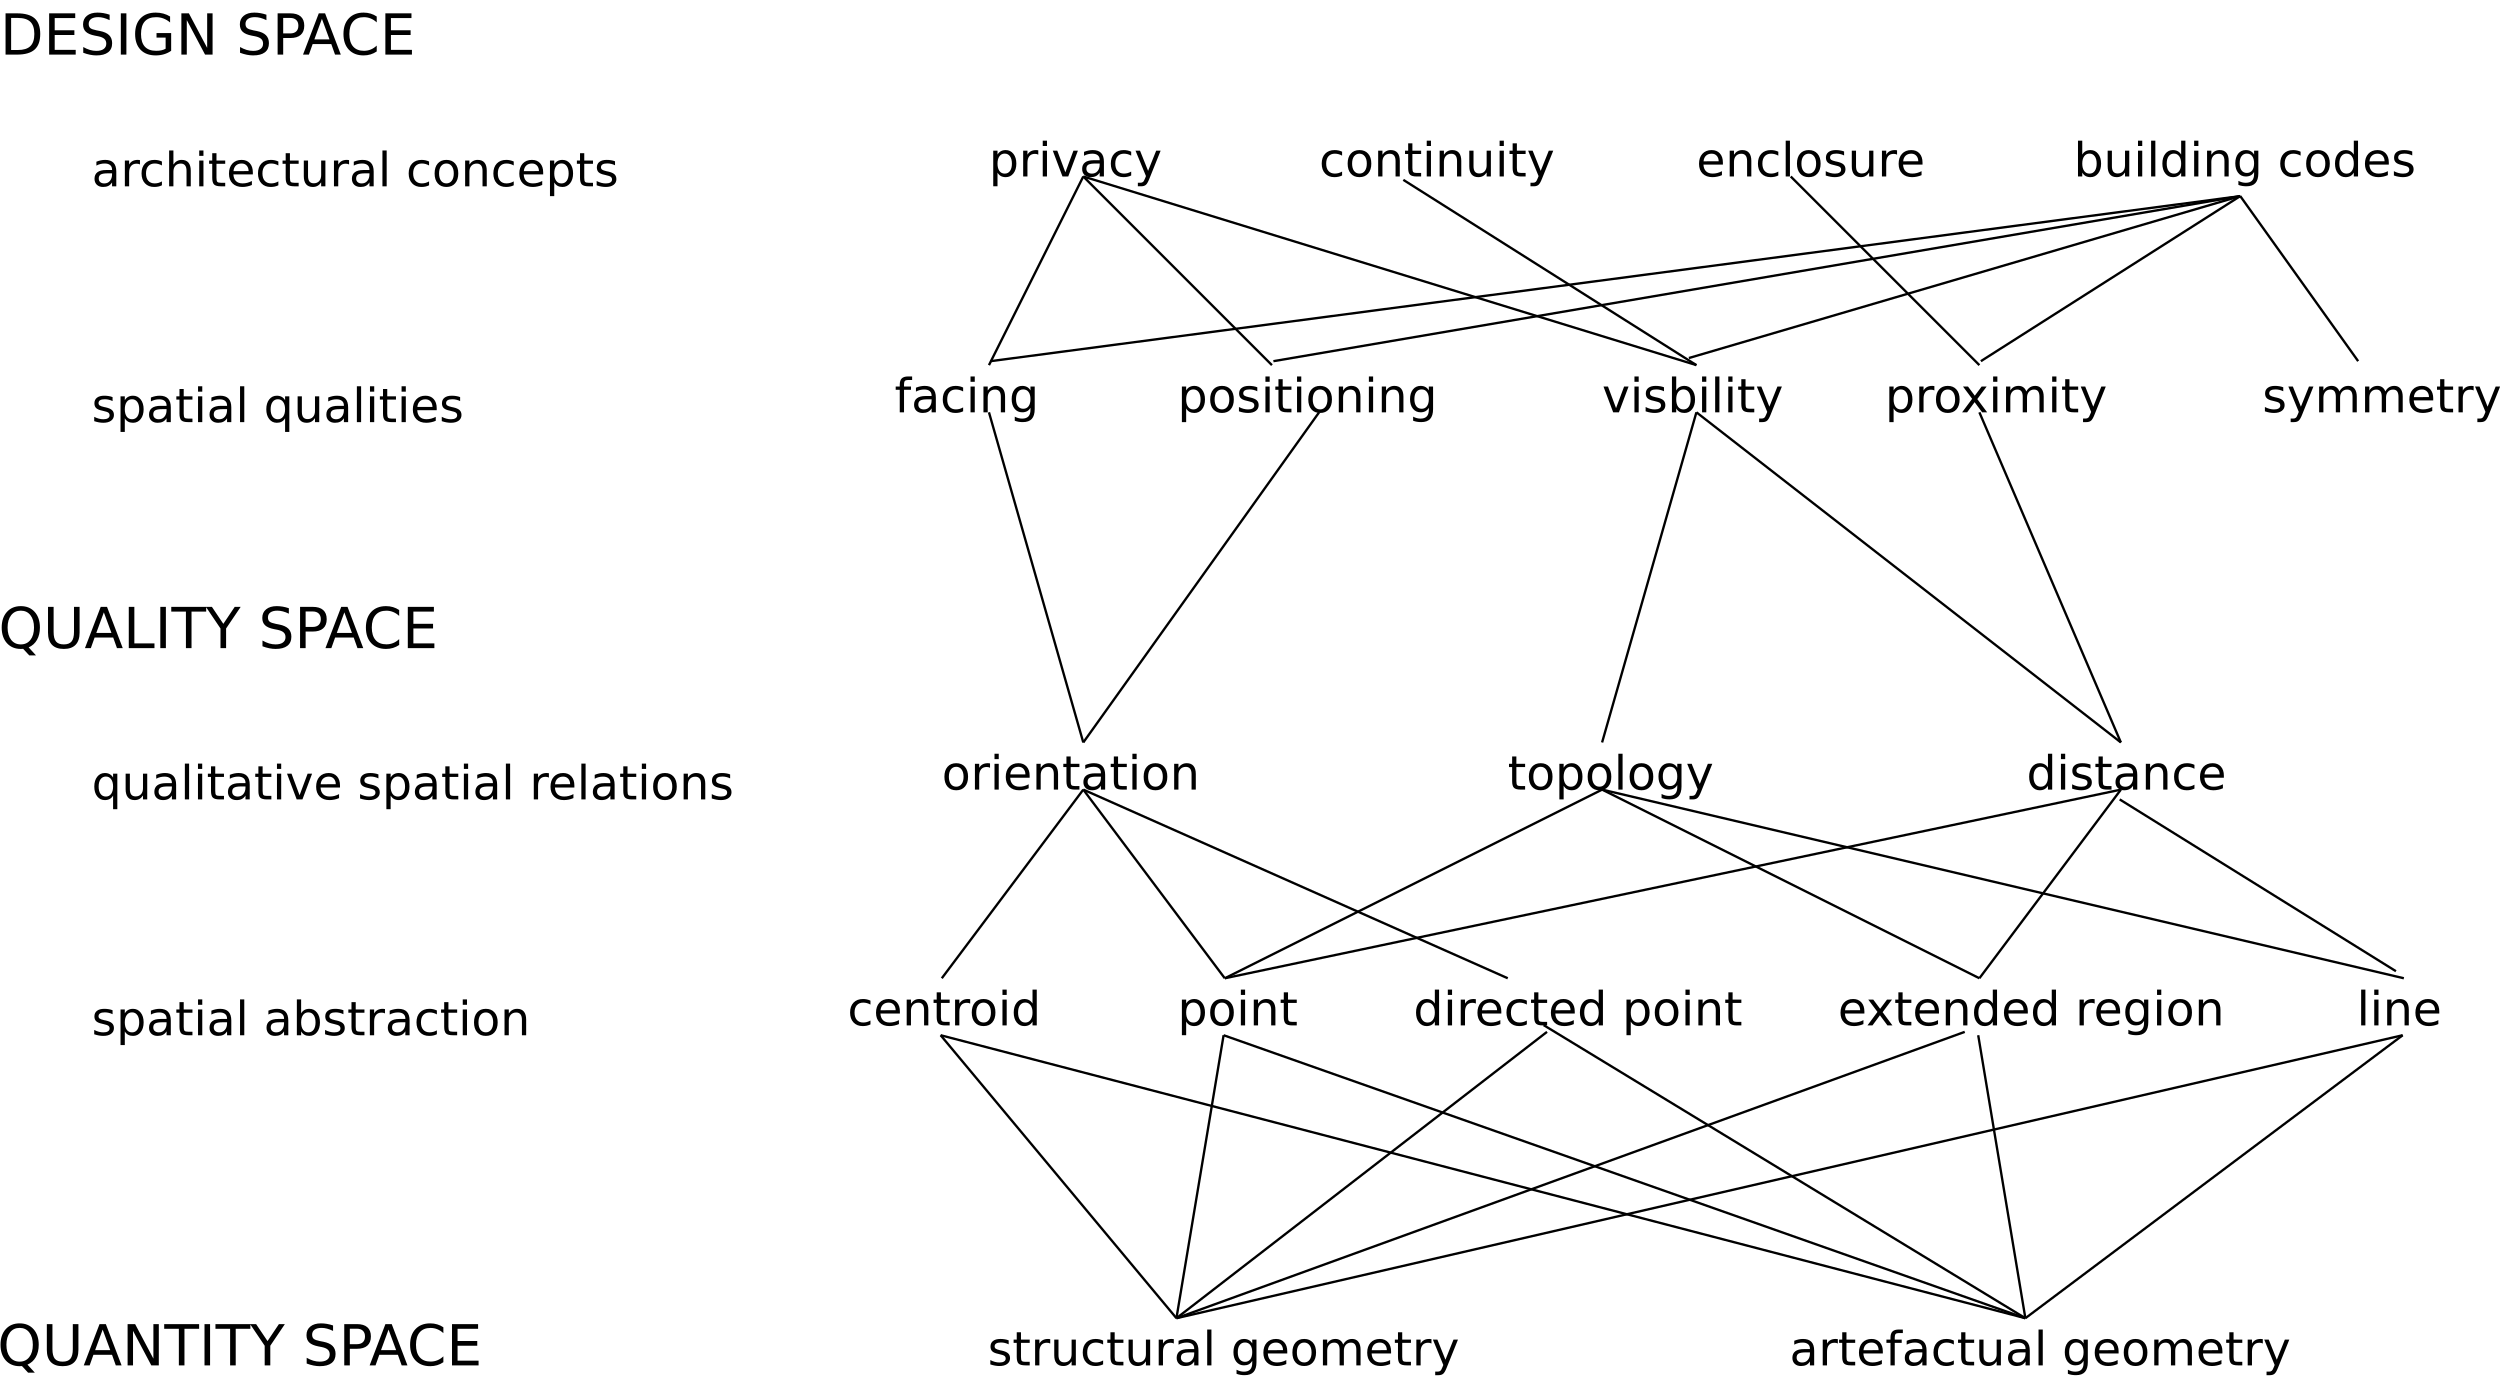
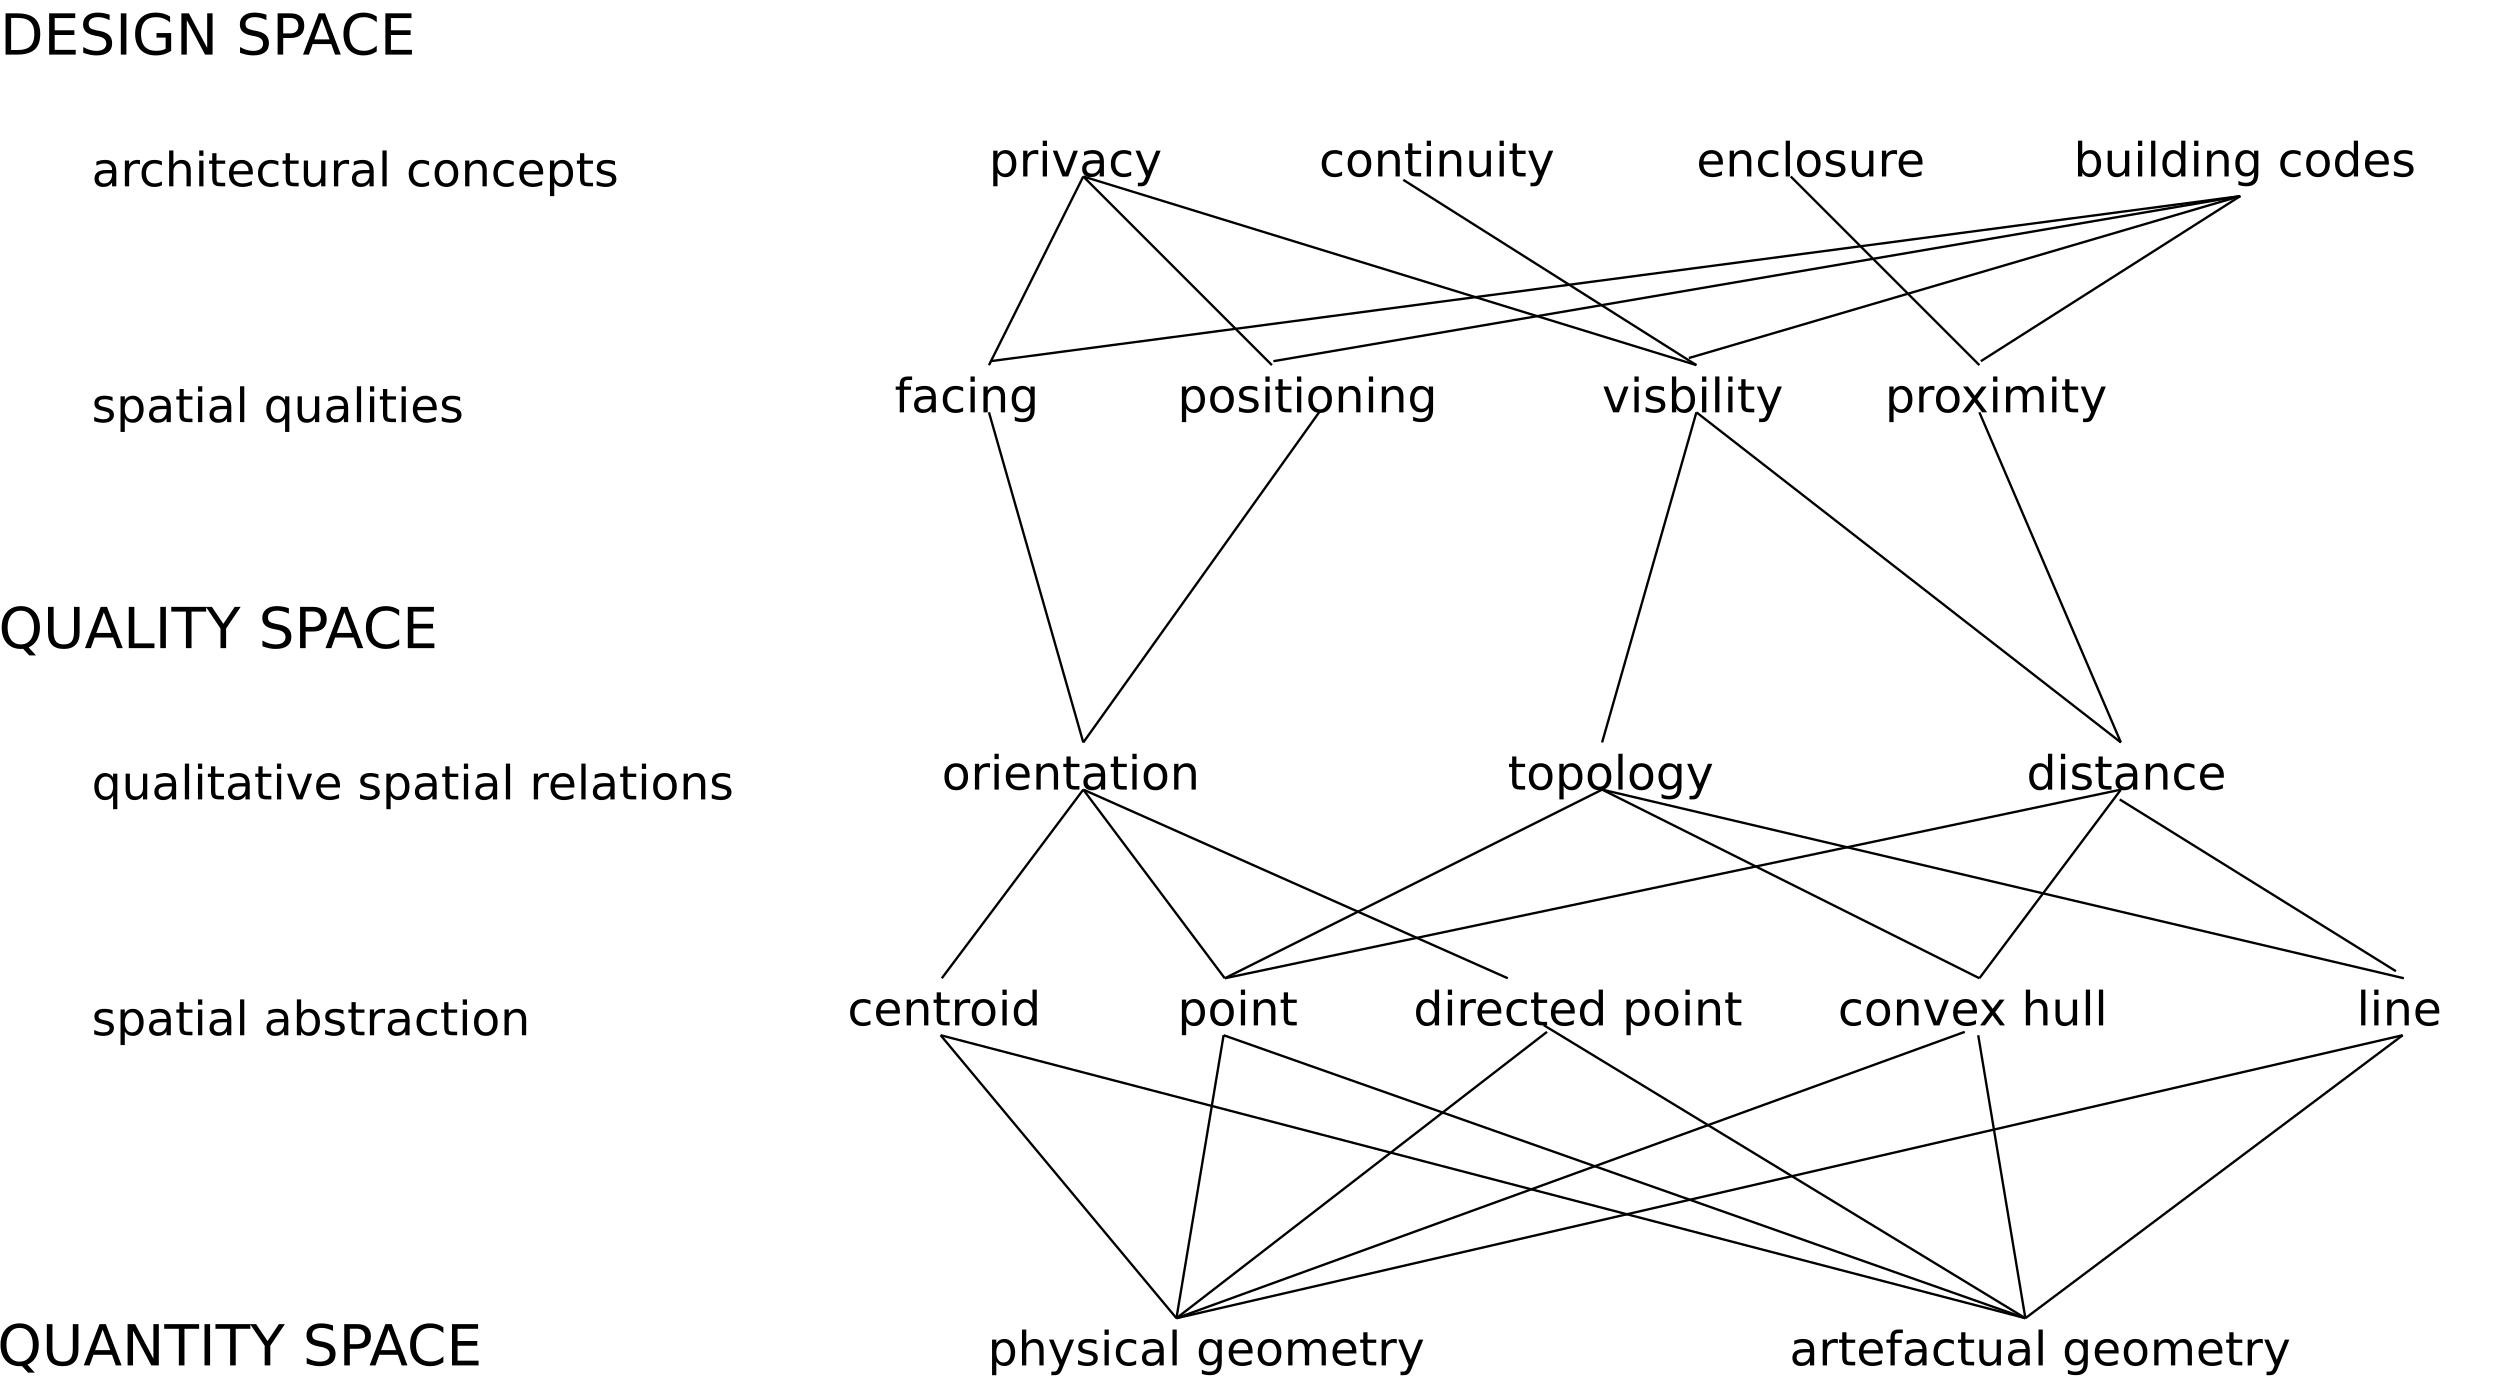
<svg xmlns="http://www.w3.org/2000/svg" version="1.1" width="1060.148" height="583.157" id="svg2">
-   <defs id="defs4" />
+   <defs id="defs4">
+     </defs>
  <g transform="translate(-20.62305,-377.5183)" id="layer1">
    <text x="439.5" y="956.515" id="text2844" xml:space="preserve" style="font-size:20px;font-style:normal;font-weight:normal;fill:#000000;fill-opacity:1;stroke:none;font-family:Bitstream Vera Sans">
-       <tspan x="439.5" y="956.515" id="tspan2848">structural geometry</tspan>
+       <tspan x="439.5" y="956.515" id="tspan2848">physical geometry</tspan>
    </text>
    <text x="520" y="812.362" id="text2940" xml:space="preserve" style="font-size:20px;font-style:normal;font-weight:normal;fill:#000000;fill-opacity:1;stroke:none;font-family:Bitstream Vera Sans">
      <tspan x="520" y="812.362" id="tspan2942">point</tspan>
    </text>
    <text x="620" y="812.362" id="text2944" xml:space="preserve" style="font-size:20px;font-style:normal;font-weight:normal;fill:#000000;fill-opacity:1;stroke:none;font-family:Bitstream Vera Sans">
      <tspan x="620" y="812.362" id="tspan2946">directed point</tspan>
    </text>
    <text x="1020" y="812.362" id="text2948" xml:space="preserve" style="font-size:20px;font-style:normal;font-weight:normal;fill:#000000;fill-opacity:1;stroke:none;font-family:Bitstream Vera Sans">
      <tspan x="1020" y="812.362" id="tspan2950">line</tspan>
    </text>
    <text x="800" y="812.362" id="text2952" xml:space="preserve" style="font-size:20px;font-style:normal;font-weight:normal;fill:#000000;fill-opacity:1;stroke:none;font-family:Bitstream Vera Sans">
-       <tspan x="800" y="812.362" id="tspan2954">extended region</tspan>
+       <tspan x="800" y="812.362" id="tspan2954">convex hull</tspan>
    </text>
    <text x="380" y="812.362" id="text2956" xml:space="preserve" style="font-size:20px;font-style:normal;font-weight:normal;fill:#000000;fill-opacity:1;stroke:none;font-family:Bitstream Vera Sans">
      <tspan x="380" y="812.362" id="tspan2958">centroid</tspan>
    </text>
    <text x="19.5" y="956.515" id="text2960" xml:space="preserve" style="font-size:20px;font-style:normal;font-weight:normal;fill:#000000;fill-opacity:1;stroke:none;font-family:Bitstream Vera Sans">
      <tspan x="19.5" y="956.515" id="tspan2962" style="font-size:24px">QUANTITY SPACE</tspan>
    </text>
    <text x="20" y="652.362" id="text2964" xml:space="preserve" style="font-size:20px;font-style:normal;font-weight:normal;fill:#000000;fill-opacity:1;stroke:none;font-family:Bitstream Vera Sans">
      <tspan x="20" y="652.362" id="tspan2966" style="font-size:24px">QUALITY SPACE</tspan>
    </text>
    <text x="20.623" y="400.675" id="text2968" xml:space="preserve" style="font-size:20px;font-style:normal;font-weight:normal;fill:#000000;fill-opacity:1;stroke:none;font-family:Bitstream Vera Sans">
      <tspan x="20.623" y="400.675" id="tspan2970" style="font-size:24px">DESIGN SPACE</tspan>
    </text>
    <text x="420" y="712.362" id="text2972" xml:space="preserve" style="font-size:20px;font-style:normal;font-weight:normal;fill:#000000;fill-opacity:1;stroke:none;font-family:Bitstream Vera Sans">
      <tspan x="420" y="712.362" id="tspan2974">orientation</tspan>
    </text>
    <text x="660" y="712.362" id="text2976" xml:space="preserve" style="font-size:20px;font-style:normal;font-weight:normal;fill:#000000;fill-opacity:1;stroke:none;font-family:Bitstream Vera Sans">
      <tspan x="660" y="712.362" id="tspan2978">topology</tspan>
    </text>
    <text x="880" y="712.362" id="text2980" xml:space="preserve" style="font-size:20px;font-style:normal;font-weight:normal;fill:#000000;fill-opacity:1;stroke:none;font-family:Bitstream Vera Sans">
      <tspan x="880" y="712.362" id="tspan2982">distance</tspan>
    </text>
    <text x="400" y="552.362" id="text2984" xml:space="preserve" style="font-size:20px;font-style:normal;font-weight:normal;fill:#000000;fill-opacity:1;stroke:none;font-family:Bitstream Vera Sans">
      <tspan x="400" y="552.362" id="tspan2986">facing</tspan>
    </text>
    <text x="520" y="552.362" id="text2988" xml:space="preserve" style="font-size:20px;font-style:normal;font-weight:normal;fill:#000000;fill-opacity:1;stroke:none;font-family:Bitstream Vera Sans">
      <tspan x="520" y="552.362" id="tspan2990">positioning</tspan>
    </text>
    <text x="820" y="552.362" id="text2992" xml:space="preserve" style="font-size:20px;font-style:normal;font-weight:normal;fill:#000000;fill-opacity:1;stroke:none;font-family:Bitstream Vera Sans">
      <tspan x="820" y="552.362" id="tspan2994">proximity</tspan>
    </text>
    <text x="700" y="552.362" id="text2996" xml:space="preserve" style="font-size:20px;font-style:normal;font-weight:normal;fill:#000000;fill-opacity:1;stroke:none;font-family:Bitstream Vera Sans">
      <tspan x="700" y="552.362" id="tspan2998">visbility</tspan>
-     </text>
-     <text x="980" y="552.362" id="text3000" xml:space="preserve" style="font-size:20px;font-style:normal;font-weight:normal;fill:#000000;fill-opacity:1;stroke:none;font-family:Bitstream Vera Sans">
-       <tspan x="980" y="552.362" id="tspan3002">symmetry</tspan>
    </text>
    <text x="440" y="452.362" id="text3004" xml:space="preserve" style="font-size:20px;font-style:normal;font-weight:normal;fill:#000000;fill-opacity:1;stroke:none;font-family:Bitstream Vera Sans">
      <tspan x="440" y="452.362" id="tspan3006">privacy</tspan>
    </text>
    <text x="580" y="452.362" id="text3008" xml:space="preserve" style="font-size:20px;font-style:normal;font-weight:normal;fill:#000000;fill-opacity:1;stroke:none;font-family:Bitstream Vera Sans">
      <tspan x="580" y="452.362" id="tspan3010">continuity</tspan>
    </text>
    <text x="740" y="452.362" id="text3012" xml:space="preserve" style="font-size:20px;font-style:normal;font-weight:normal;fill:#000000;fill-opacity:1;stroke:none;font-family:Bitstream Vera Sans">
      <tspan x="740" y="452.362" id="tspan3014">enclosure</tspan>
    </text>
    <text x="900" y="452.362" id="text3016" xml:space="preserve" style="font-size:20px;font-style:normal;font-weight:normal;fill:#000000;fill-opacity:1;stroke:none;font-family:Bitstream Vera Sans">
      <tspan x="900" y="452.362" id="tspan3018">building codes</tspan>
    </text>
    <text x="779.5" y="956.515" id="text3804" xml:space="preserve" style="font-size:20px;font-style:normal;font-weight:normal;fill:#000000;fill-opacity:1;stroke:none;font-family:Bitstream Vera Sans">
      <tspan x="779.5" y="956.515" id="tspan3806">artefactual geometry</tspan>
    </text>
    <text x="59.5" y="556.522" id="text3949" xml:space="preserve" style="font-size:20px;font-style:normal;font-weight:normal;fill:#000000;fill-opacity:1;stroke:none;font-family:Bitstream Vera Sans">
      <tspan x="59.5" y="556.522" id="tspan3951">spatial qualities</tspan>
    </text>
    <text x="59.5" y="716.522" id="text3957" xml:space="preserve" style="font-size:20px;font-style:normal;font-weight:normal;fill:#000000;fill-opacity:1;stroke:none;font-family:Bitstream Vera Sans">
      <tspan x="59.5" y="716.522" id="tspan3959">qualitative spatial relations</tspan>
    </text>
    <text x="59.5" y="816.522" id="text3961" xml:space="preserve" style="font-size:20px;font-style:normal;font-weight:normal;fill:#000000;fill-opacity:1;stroke:none;font-family:Bitstream Vera Sans">
      <tspan x="59.5" y="816.522" id="tspan3963">spatial abstraction</tspan>
    </text>
    <text x="125.714" y="784.263" transform="translate(0,-570.4725)" id="text4015" xml:space="preserve" style="font-size:20px;font-style:normal;font-weight:normal;fill:#000000;fill-opacity:1;stroke:none;font-family:Bitstream Vera Sans">
      <tspan x="125.714" y="784.263" id="tspan4017" />
    </text>
    <path d="m 420,1362.835 60,-80" transform="translate(0,-570.4725)" id="path4025" style="fill:none;stroke:#000000;stroke-width:1px;stroke-linecap:butt;stroke-linejoin:miter;stroke-opacity:1" />
    <path d="m 540,1362.835 -60,-80" transform="translate(0,-570.4725)" id="path4027" style="fill:none;stroke:#000000;stroke-width:1px;stroke-linecap:butt;stroke-linejoin:miter;stroke-opacity:1" />
    <path d="m 660,1362.835 -180,-80" transform="translate(0,-570.4725)" id="path4029" style="fill:none;stroke:#000000;stroke-width:1px;stroke-linecap:butt;stroke-linejoin:miter;stroke-opacity:1" />
    <path d="m 860,1362.835 -160,-80" transform="translate(0,-570.4725)" id="path4031" style="fill:none;stroke:#000000;stroke-width:1px;stroke-linecap:butt;stroke-linejoin:miter;stroke-opacity:1" />
    <path d="m 540,1362.835 160,-80" transform="translate(0,-570.4725)" id="path4033" style="fill:none;stroke:#000000;stroke-width:1px;stroke-linecap:butt;stroke-linejoin:miter;stroke-opacity:1" />
    <path d="m 1040,1362.835 -340,-80" transform="translate(0,-570.4725)" id="path4035" style="fill:none;stroke:#000000;stroke-width:1px;stroke-linecap:butt;stroke-linejoin:miter;stroke-opacity:1" />
    <path d="m 860,1362.835 60,-80" transform="translate(0,-570.4725)" id="path4037" style="fill:none;stroke:#000000;stroke-width:1px;stroke-linecap:butt;stroke-linejoin:miter;stroke-opacity:1" />
    <path d="m 540,1362.835 380,-80" transform="translate(0,-570.4725)" id="path4041" style="fill:none;stroke:#000000;stroke-width:1px;stroke-linecap:butt;stroke-linejoin:miter;stroke-opacity:1" />
    <path d="m 480,1262.835 -40,-140" transform="translate(0,-570.4725)" id="path4043" style="fill:none;stroke:#000000;stroke-width:1px;stroke-linecap:butt;stroke-linejoin:miter;stroke-opacity:1;display:inline" />
    <path d="m 580,1122.835 -100,140" transform="translate(0,-570.4725)" id="path4045" style="fill:none;stroke:#000000;stroke-width:1px;stroke-linecap:butt;stroke-linejoin:miter;stroke-opacity:1" />
    <path d="m 700,1262.835 40,-140" transform="translate(0,-570.4725)" id="path4047" style="fill:none;stroke:#000000;stroke-width:1px;stroke-linecap:butt;stroke-linejoin:miter;stroke-opacity:1" />
    <path d="m 920,1262.835 -180,-140" transform="translate(0,-570.4725)" id="path4049" style="fill:none;stroke:#000000;stroke-width:1px;stroke-linecap:butt;stroke-linejoin:miter;stroke-opacity:1" />
    <path d="m 860,1122.835 60,140" transform="translate(0,-570.4725)" id="path4051" style="fill:none;stroke:#000000;stroke-width:1px;stroke-linecap:butt;stroke-linejoin:miter;stroke-opacity:1" />
    <path d="m 440,1102.835 40,-80" transform="translate(0,-570.4725)" id="path4053" style="fill:none;stroke:#000000;stroke-width:1px;stroke-linecap:butt;stroke-linejoin:miter;stroke-opacity:1" />
    <path d="m 560,1102.835 -80,-80" transform="translate(0,-570.4725)" id="path4055" style="fill:none;stroke:#000000;stroke-width:1px;stroke-linecap:butt;stroke-linejoin:miter;stroke-opacity:1" />
    <path d="m 740,1102.835 -260,-80" transform="translate(0,-570.4725)" id="path4057" style="fill:none;stroke:#000000;stroke-width:1px;stroke-linecap:butt;stroke-linejoin:miter;stroke-opacity:1" />
    <path d="M 615.714,1024.263 740,1102.835" transform="translate(0,-570.4725)" id="path4059" style="fill:none;stroke:#000000;stroke-width:1px;stroke-linecap:butt;stroke-linejoin:miter;stroke-opacity:1" />
    <path d="m 780,1022.835 80,80" transform="translate(0,-570.4725)" id="path4061" style="fill:none;stroke:#000000;stroke-width:1px;stroke-linecap:butt;stroke-linejoin:miter;stroke-opacity:1" />
    <text x="59.5" y="456.522" id="text4127" xml:space="preserve" style="font-size:20px;font-style:normal;font-weight:normal;fill:#000000;fill-opacity:1;stroke:none;font-family:Bitstream Vera Sans">
      <tspan x="59.5" y="456.522" id="tspan4129">architectural concepts</tspan>
    </text>
    <path d="M 500,4520 400,4400" transform="translate(19.5,-3583.485)" id="path4133" style="fill:none;stroke:#000000;stroke-width:1px;stroke-linecap:butt;stroke-linejoin:miter;stroke-opacity:1;display:inline" />
    <path d="m 520,4400 -20,120" transform="translate(19.5,-3583.485)" id="path4135" style="fill:none;stroke:#000000;stroke-width:1px;stroke-linecap:butt;stroke-linejoin:miter;stroke-opacity:1" />
    <path d="M 657.143,4398.571 500,4520" transform="translate(19.5,-3583.485)" id="path4137" style="fill:none;stroke:#000000;stroke-width:1px;stroke-linecap:butt;stroke-linejoin:miter;stroke-opacity:1" />
    <path d="M 834.286,4398.571 500,4520" transform="translate(19.5,-3583.485)" id="path4139" style="fill:none;stroke:#000000;stroke-width:1px;stroke-linecap:butt;stroke-linejoin:miter;stroke-opacity:1;display:inline" />
    <path d="M 1020,4400 500,4520" transform="translate(19.5,-3583.485)" id="path4141" style="fill:none;stroke:#000000;stroke-width:1px;stroke-linecap:butt;stroke-linejoin:miter;stroke-opacity:1" />
    <path d="m 860,4520 160,-120" transform="translate(19.5,-3583.485)" id="path4143" style="fill:none;stroke:#000000;stroke-width:1px;stroke-linecap:butt;stroke-linejoin:miter;stroke-opacity:1;display:inline" />
    <path d="m 840,4400 20,120" transform="translate(19.5,-3583.485)" id="path4149" style="fill:none;stroke:#000000;stroke-width:1px;stroke-linecap:butt;stroke-linejoin:miter;stroke-opacity:1" />
    <path d="M 655.714,4395.714 860,4520" transform="translate(19.5,-3583.485)" id="path4151" style="fill:none;stroke:#000000;stroke-width:1px;stroke-linecap:butt;stroke-linejoin:miter;stroke-opacity:1" />
    <path d="m 520,4400 340,120" transform="translate(19.5,-3583.485)" id="path4153" style="fill:none;stroke:#000000;stroke-width:1px;stroke-linecap:butt;stroke-linejoin:miter;stroke-opacity:1" />
    <path d="M 860,4520 400,4400" transform="translate(19.5,-3583.485)" id="path4155" style="fill:none;stroke:#000000;stroke-width:1px;stroke-linecap:butt;stroke-linejoin:miter;stroke-opacity:1" />
    <path d="M 1017.143,4372.857 900,4300" transform="translate(19.5,-3583.485)" id="path4157" style="fill:none;stroke:#000000;stroke-width:1px;stroke-linecap:butt;stroke-linejoin:miter;stroke-opacity:1" />
    <path d="M 840,153.157 950,83.157" transform="translate(20.62305,377.5183)" id="path4201" style="fill:none;stroke:#000000;stroke-width:1px;stroke-linecap:butt;stroke-linejoin:miter;stroke-opacity:1" />
    <path d="M 716.198,151.822 950,83.157" transform="translate(20.62305,377.5183)" id="path4203" style="fill:none;stroke:#000000;stroke-width:1px;stroke-linecap:butt;stroke-linejoin:miter;stroke-opacity:1" />
    <path d="M 540,153.157 950,83.157" transform="translate(20.62305,377.5183)" id="path4205" style="fill:none;stroke:#000000;stroke-width:1px;stroke-linecap:butt;stroke-linejoin:miter;stroke-opacity:1" />
    <path d="M 420,153.157 950,83.157" transform="translate(20.62305,377.5183)" id="path4207" style="fill:none;stroke:#000000;stroke-width:1px;stroke-linecap:butt;stroke-linejoin:miter;stroke-opacity:1" />
-     <path d="M 1000,153.157 950,83.157" transform="translate(20.62305,377.5183)" id="path4211" style="fill:none;stroke:#000000;stroke-width:1px;stroke-linecap:butt;stroke-linejoin:miter;stroke-opacity:1;display:inline" />
  </g>
</svg>
